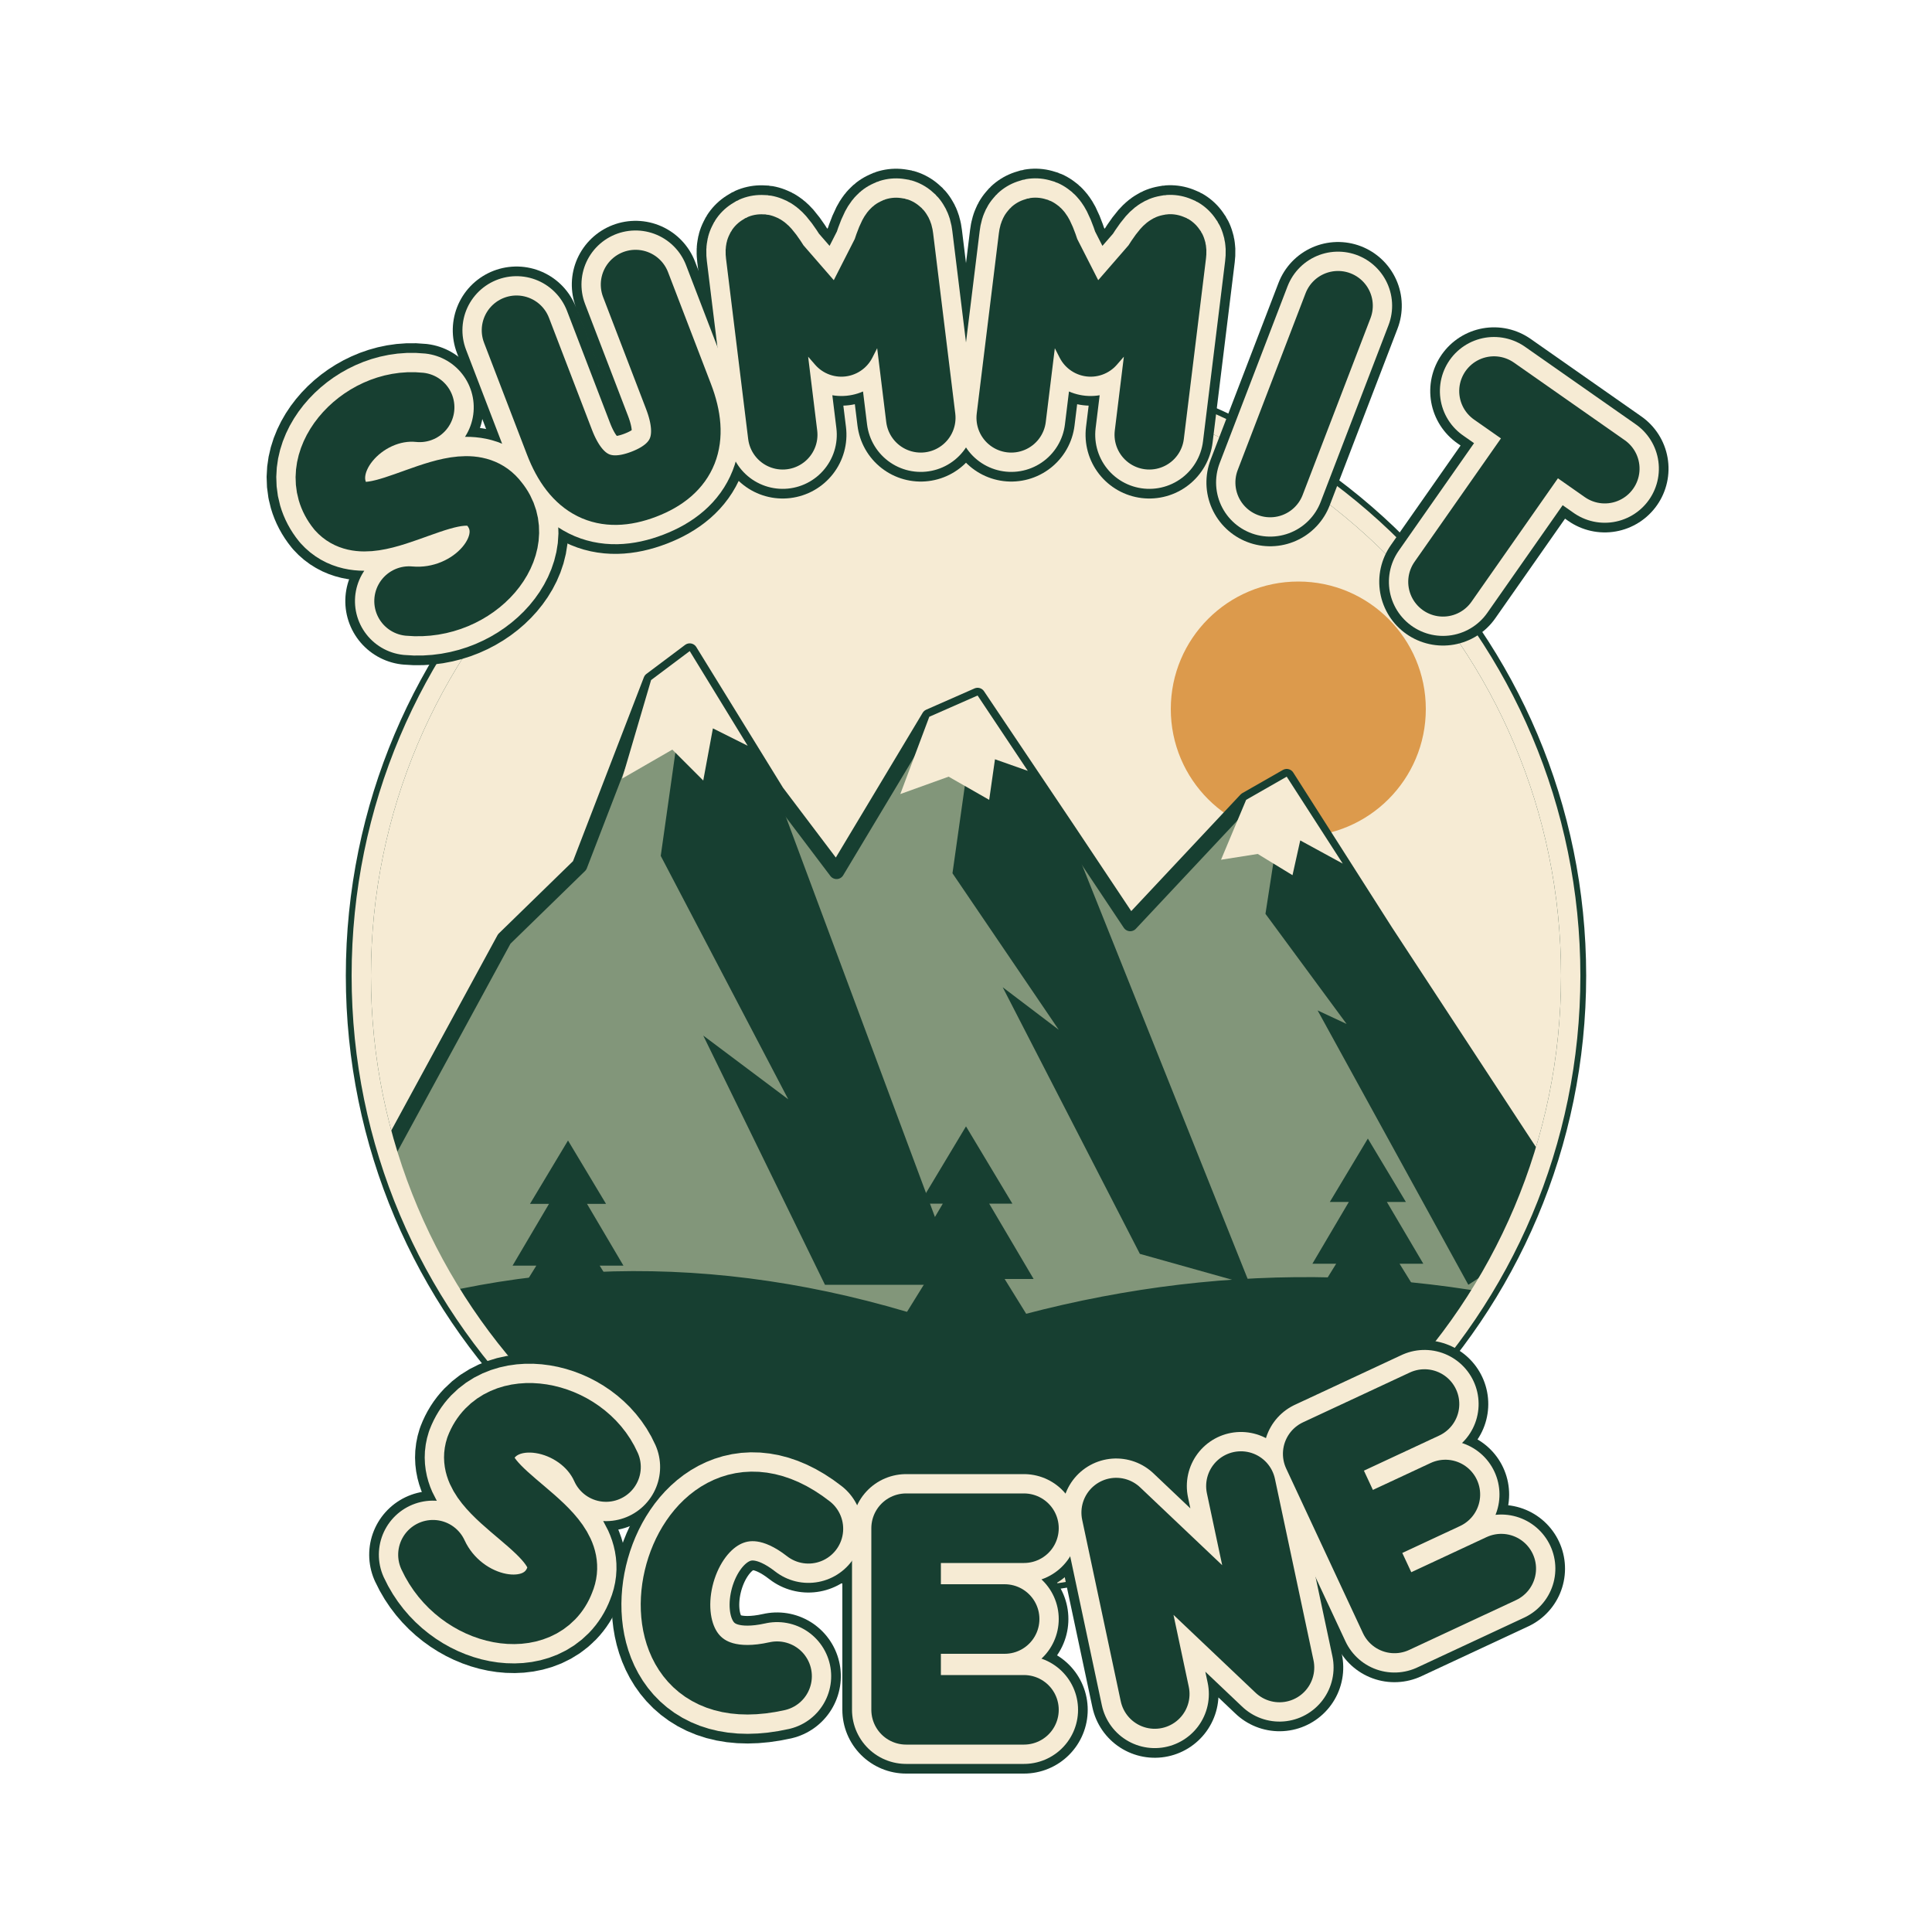
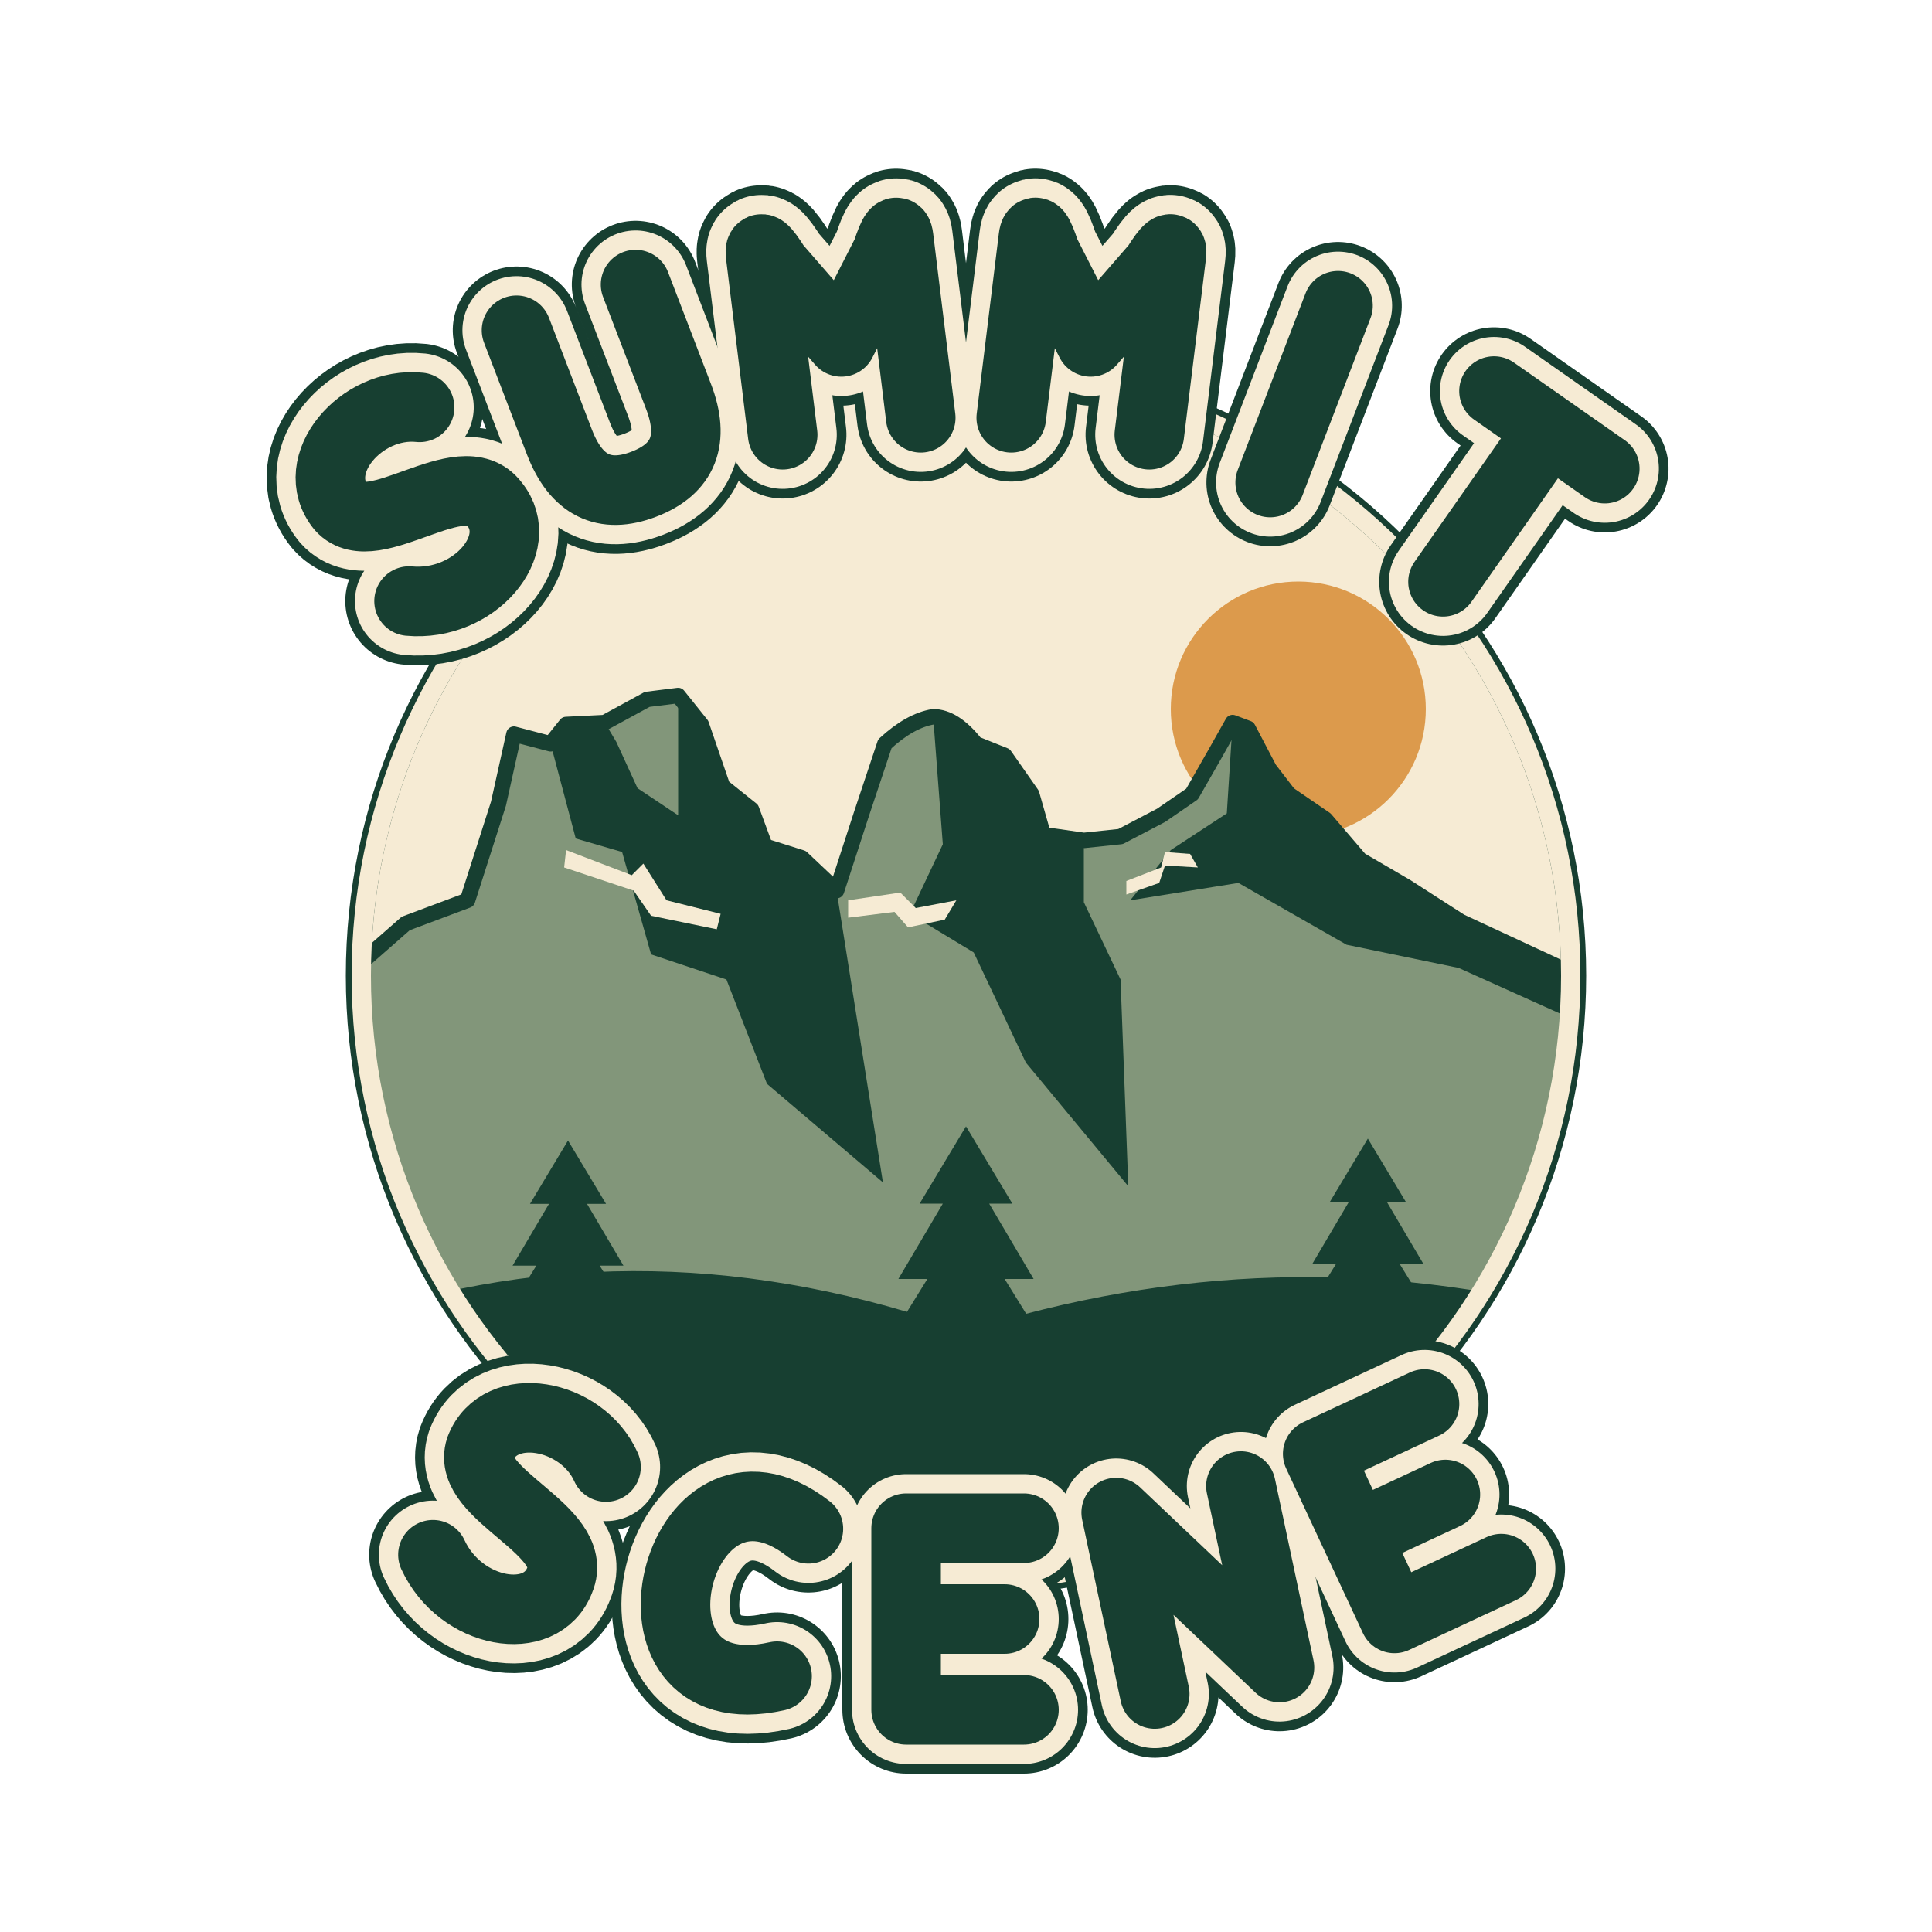
<svg xmlns="http://www.w3.org/2000/svg" xmlns:xlink="http://www.w3.org/1999/xlink" width="1200" height="1200" viewBox="0 0 1000 1000">
  <defs>
    <clipPath id="badge-clip">
      <circle cx="500" cy="505" r="311" />
    </clipPath>
    <path id="s" d="M 30,-39 C 7,-59 -35,-48 -33,-20 C -30,5 32,-4 33,24 C 35,51 -6,62 -32,40" />
    <path id="u" d="M -33,-47 L -33,15 Q -33,51 0,51 Q 33,51 33,15 L 33,-47" />
    <path id="m" d="M -36,48 L -36,-46 Q -36,-54 -29,-39 L 0,4 L 29,-39 Q 36,-54 36,-46 L 36,48" />
    <path id="i" d="M 0,-49 L 0,49" />
    <path id="t" d="M -35,-47 L 35,-47 M 0,-47 L 0,49" />
    <path id="c" d="M 31,-39 C -47,-77 -52,77 31,39" />
    <path id="e" d="M 30,-47 L -31,-47 L -31,47 L 30,47 M -31,0 L 20,0" />
    <path id="n" d="M -33,48 L -33,-48 L 33,48 L 33,-48" />
    <g id="summit" fill="none" stroke-linecap="round" stroke-linejoin="round">
      <use xlink:href="#s" transform="translate(215 260) rotate(-35)" />
      <use xlink:href="#u" transform="translate(315 203) rotate(-21)" />
      <use xlink:href="#m" transform="translate(435 173) rotate(-7)" />
      <use xlink:href="#m" transform="translate(565 173) rotate(7)" />
      <use xlink:href="#i" transform="translate(675 204) rotate(21)" />
      <use xlink:href="#t" transform="translate(775 261) rotate(35)" />
    </g>
    <g id="scene" fill="none" stroke-linecap="round" stroke-linejoin="round">
      <use xlink:href="#s" transform="translate(270 782) rotate(25)" />
      <use xlink:href="#c" transform="translate(380 823) rotate(12)" />
      <use xlink:href="#e" transform="translate(500 838)" />
      <use xlink:href="#n" transform="translate(620 823) rotate(-12)" />
      <use xlink:href="#e" transform="translate(730 782) rotate(-25)" />
    </g>
    <path id="pine" d="M 0,-74 L -24,-34 L -12,-34 L -35,5 L -20,5 L -46,47 L -8,47 L -8,68 L 8,68 L 8,47 L 46,47 L 20,5 L 35,5 L 12,-34 L 24,-34 Z" />
  </defs>
  <g id="badge">
    <circle cx="500" cy="505" r="321" fill="#173f31" />
    <circle cx="500" cy="505" r="308" fill="#f6ebd4" />
    <g clip-path="url(#badge-clip)">
      <g id="sun" fill="#dc9a4c">
        <circle cx="672" cy="367" r="66" />
      </g>
      <g id="mountain-silhouette" fill="#82967a" stroke="#173f31" stroke-width="8" stroke-linejoin="round">
-         <path d="M 168,657 L 261,486 L 300,448 L 337,352 L 357,337 L 402,410 L 433,451 L 481,371 L 506,360 L 553,430 L 585,478 L 645,414 L 666,402 L 717,482 L 814,630 L 830,740 L 170,740 Z" />
+         <path d="M 145,535 L 210,478 L 242,466 L 258,416 L 266,380 L 285,385 L 293,375 L 313,374 L 335,362 L 351,360 L 363,375 L 374,407 L 389,419 L 396,438 L 415,444 L 433,461 L 446,421 L 458,385 Q 471,373 483,371 Q 494,371 505,385 L 520,391 L 534,411 L 540,432 L 561,435 L 580,433 L 601,422 L 617,411 L 629,390 L 638,374 L 646,377 L 657,398 L 667,411 L 686,424 L 704,445 L 728,459 L 756,477 L 855,523 L 855,740 L 145,740 Z" />
      </g>
      <g id="mountain-shadow" fill="#173f31">
-         <path d="M 357,337 L 342,443 L 408,569 L 364,536 L 427,665 L 497,665 L 402,410 Z" />
-         <path d="M 506,360 L 493,452 L 548,533 L 519,511 L 590,649 L 647,665 L 553,430 Z" />
-         <path d="M 666,402 L 655,473 L 697,530 L 682,523 L 760,665 L 814,630 L 717,482 Z" />
+         <path d="M 285,385 L 298,434 L 322,441 L 337,494 L 376,507 L 397,561 L 457,612 L 433,461 L 415,444 L 396,438 L 389,419 L 374,407 L 363,375 L 351,360 L 351,422 L 330,408 L 319,384 L 313,374 L 293,375 Z" />
+         <path d="M 483,371 L 488,437 L 471,473 L 504,493 L 531,550 L 584,614 L 580,507 L 561,467 L 561,435 L 540,432 L 534,411 L 520,391 L 505,385 L 494,373 Z" />
+         <path d="M 638,374 L 635,421 L 606,440 L 585,466 L 641,457 L 697,489 L 755,501 L 855,546 L 855,523 L 756,477 L 728,459 L 704,445 L 686,424 L 667,411 L 657,398 L 646,377 Z" />
      </g>
-       <g id="snow-caps" fill="#f6ebd4">
-         <path d="M 337,352 L 357,337 L 387,386 L 369,377 L 364,404 L 348,388 L 322,403 Z" />
-         <path d="M 481,371 L 506,360 L 532,399 L 515,393 L 512,414 L 491,402 L 466,411 Z" />
-         <path d="M 645,414 L 666,402 L 695,447 L 673,435 L 669,453 L 651,442 L 632,445 Z" />
+       <g id="ridge-highlights" fill="#f6ebd4">
+         <path d="M 293,440 L 327,453 L 333,447 L 345,466 L 373,473 L 371,481 L 337,474 L 328,461 L 292,449 Z" />
+         <path d="M 439,466 L 466,462 L 474,470 L 495,466 L 489,476 L 470,480 L 463,472 L 439,475 Z" />
+         <path d="M 583,456 L 601,449 L 603,441 L 616,442 L 620,449 L 603,448 L 600,457 L 583,463 Z" />
      </g>
      <g id="foreground" fill="#173f31">
        <path d="M 180,683 Q 335,630 500,689 Q 661,638 820,680 L 820,850 L 180,850 Z" />
        <use xlink:href="#pine" transform="translate(294 651) scale(.82)" />
        <use xlink:href="#pine" transform="translate(500 657)" />
        <use xlink:href="#pine" transform="translate(708 650) scale(.82)" />
      </g>
    </g>
    <circle cx="500" cy="505" r="313" fill="none" stroke="#f6ebd4" stroke-width="10" />
  </g>
  <g id="lettering" stroke-linecap="round" stroke-linejoin="round">
    <use xlink:href="#summit" stroke="#173f31" stroke-width="66" />
    <use xlink:href="#scene" stroke="#173f31" stroke-width="66" />
    <use xlink:href="#summit" stroke="#f6ebd4" stroke-width="56" />
    <use xlink:href="#scene" stroke="#f6ebd4" stroke-width="56" />
    <use xlink:href="#summit" stroke="#173f31" stroke-width="36" />
    <use xlink:href="#scene" stroke="#173f31" stroke-width="36" />
  </g>
</svg>
